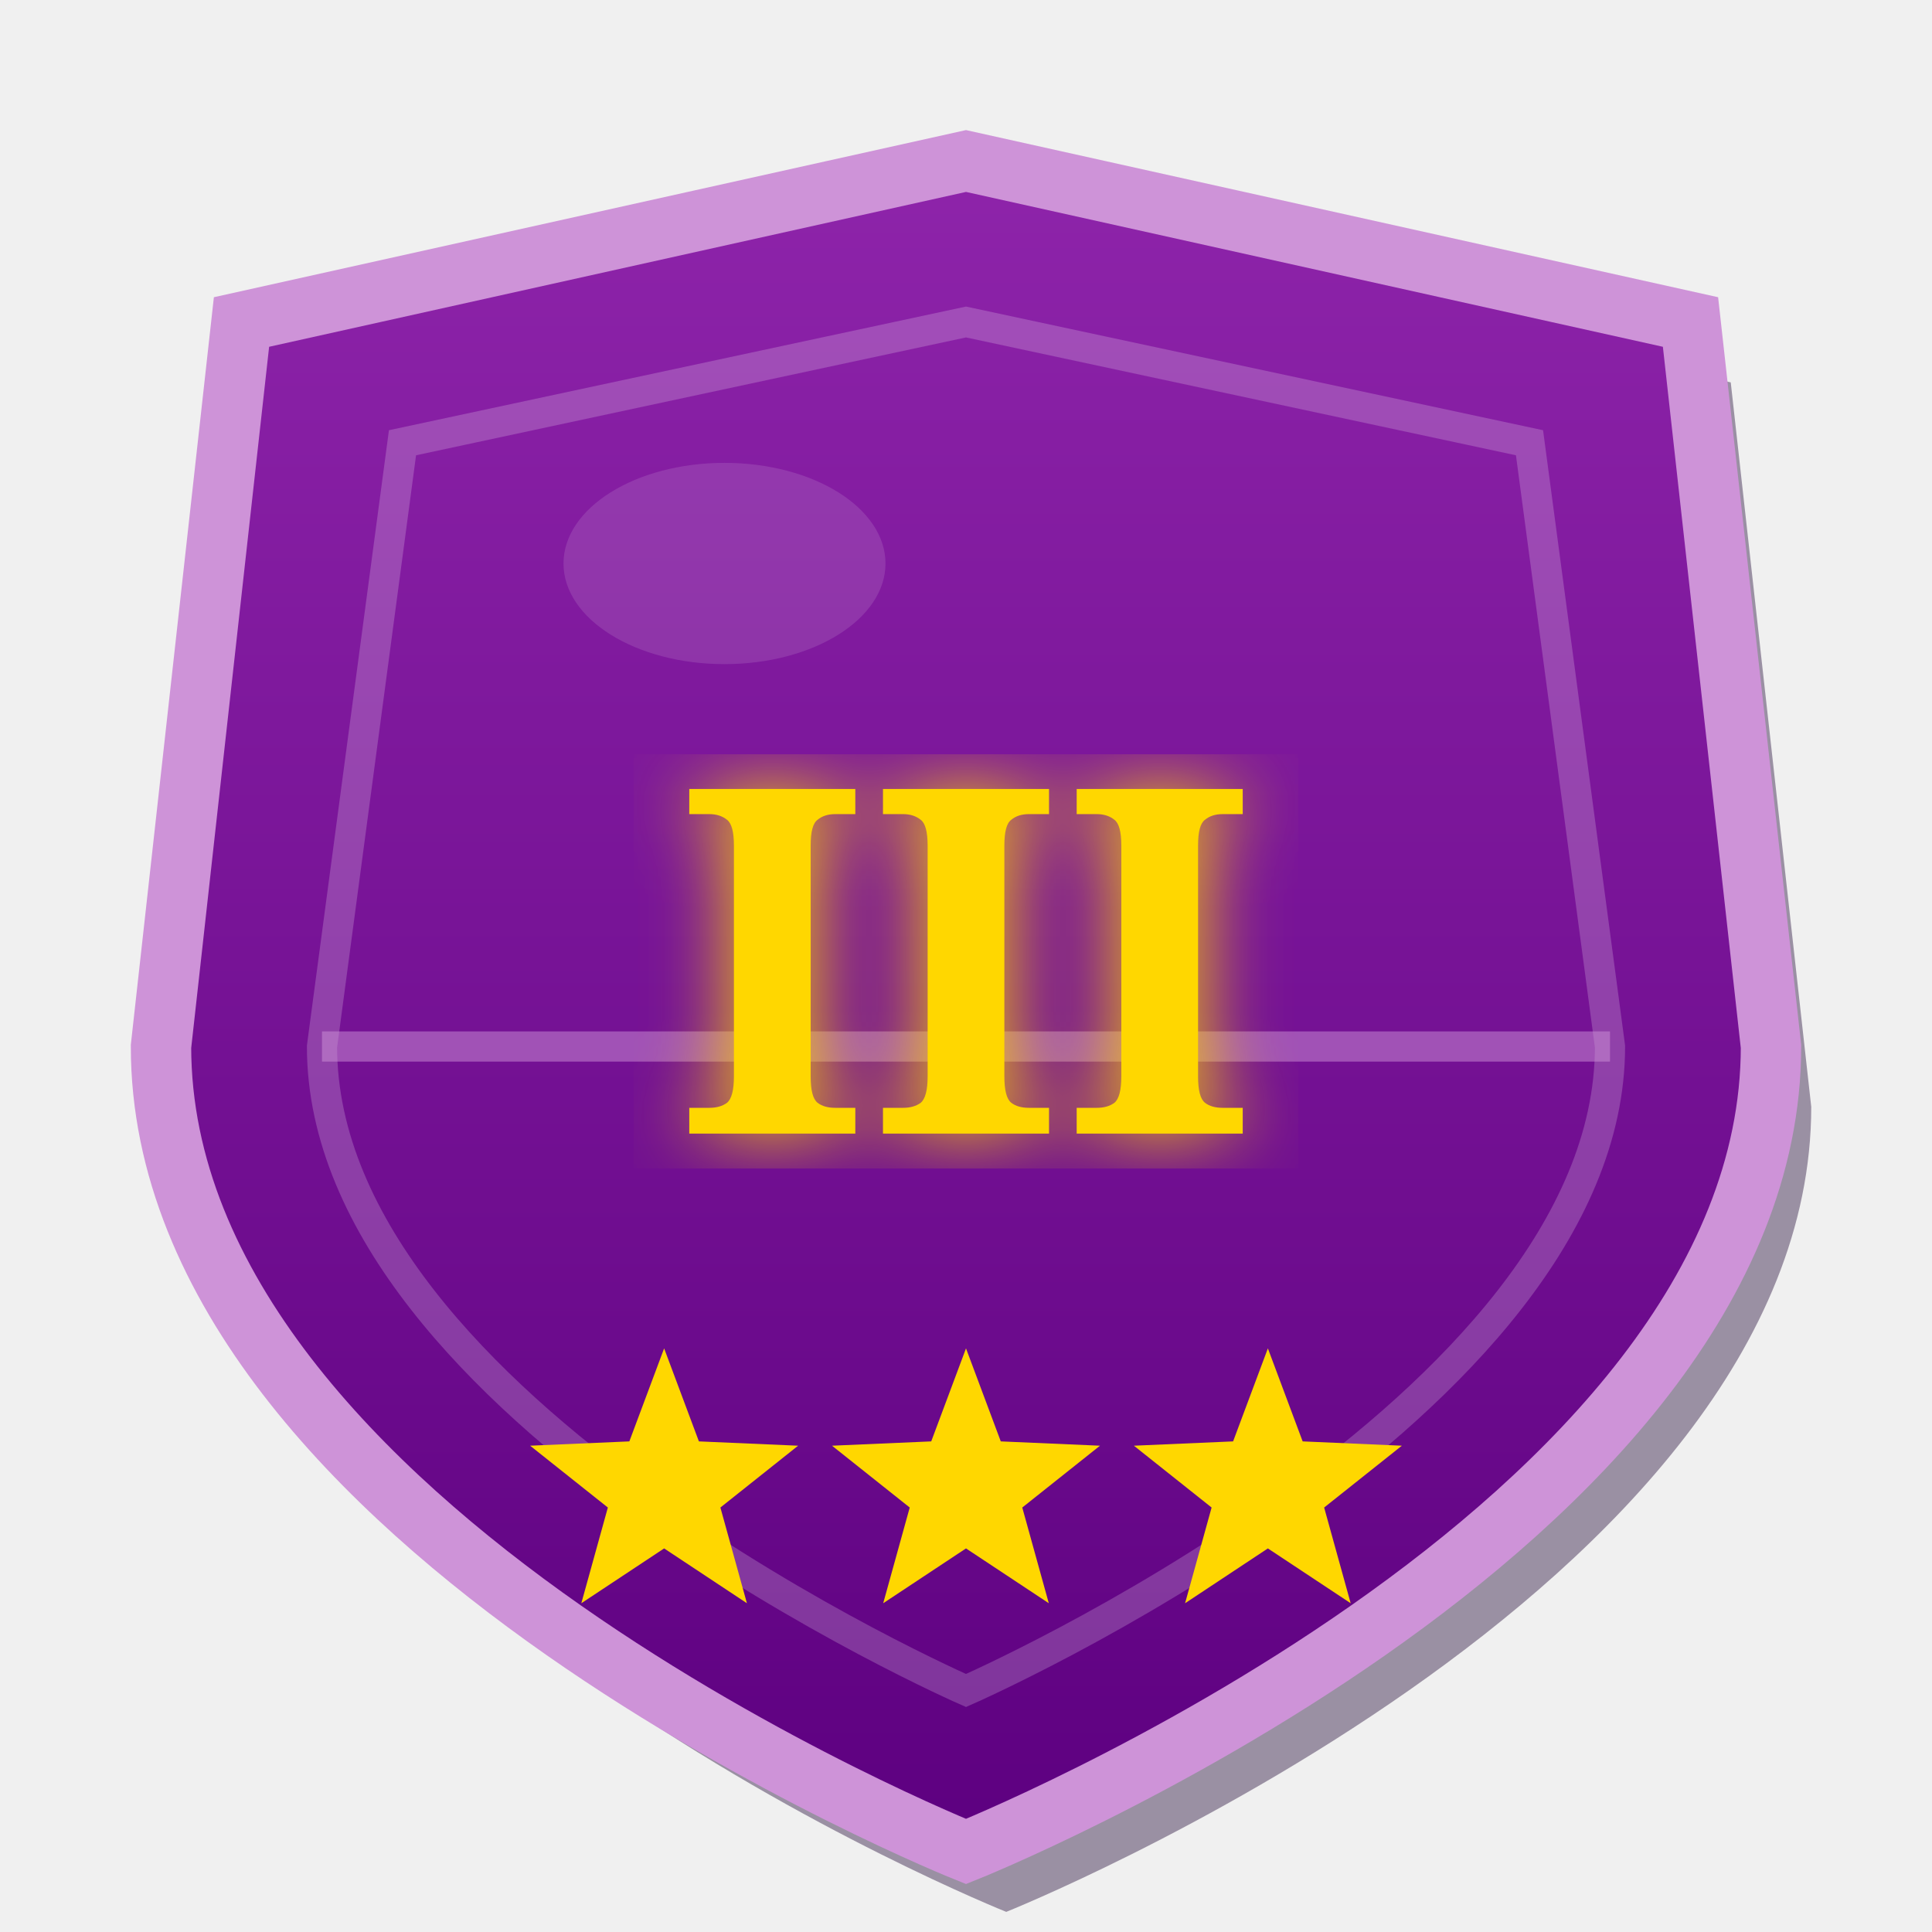
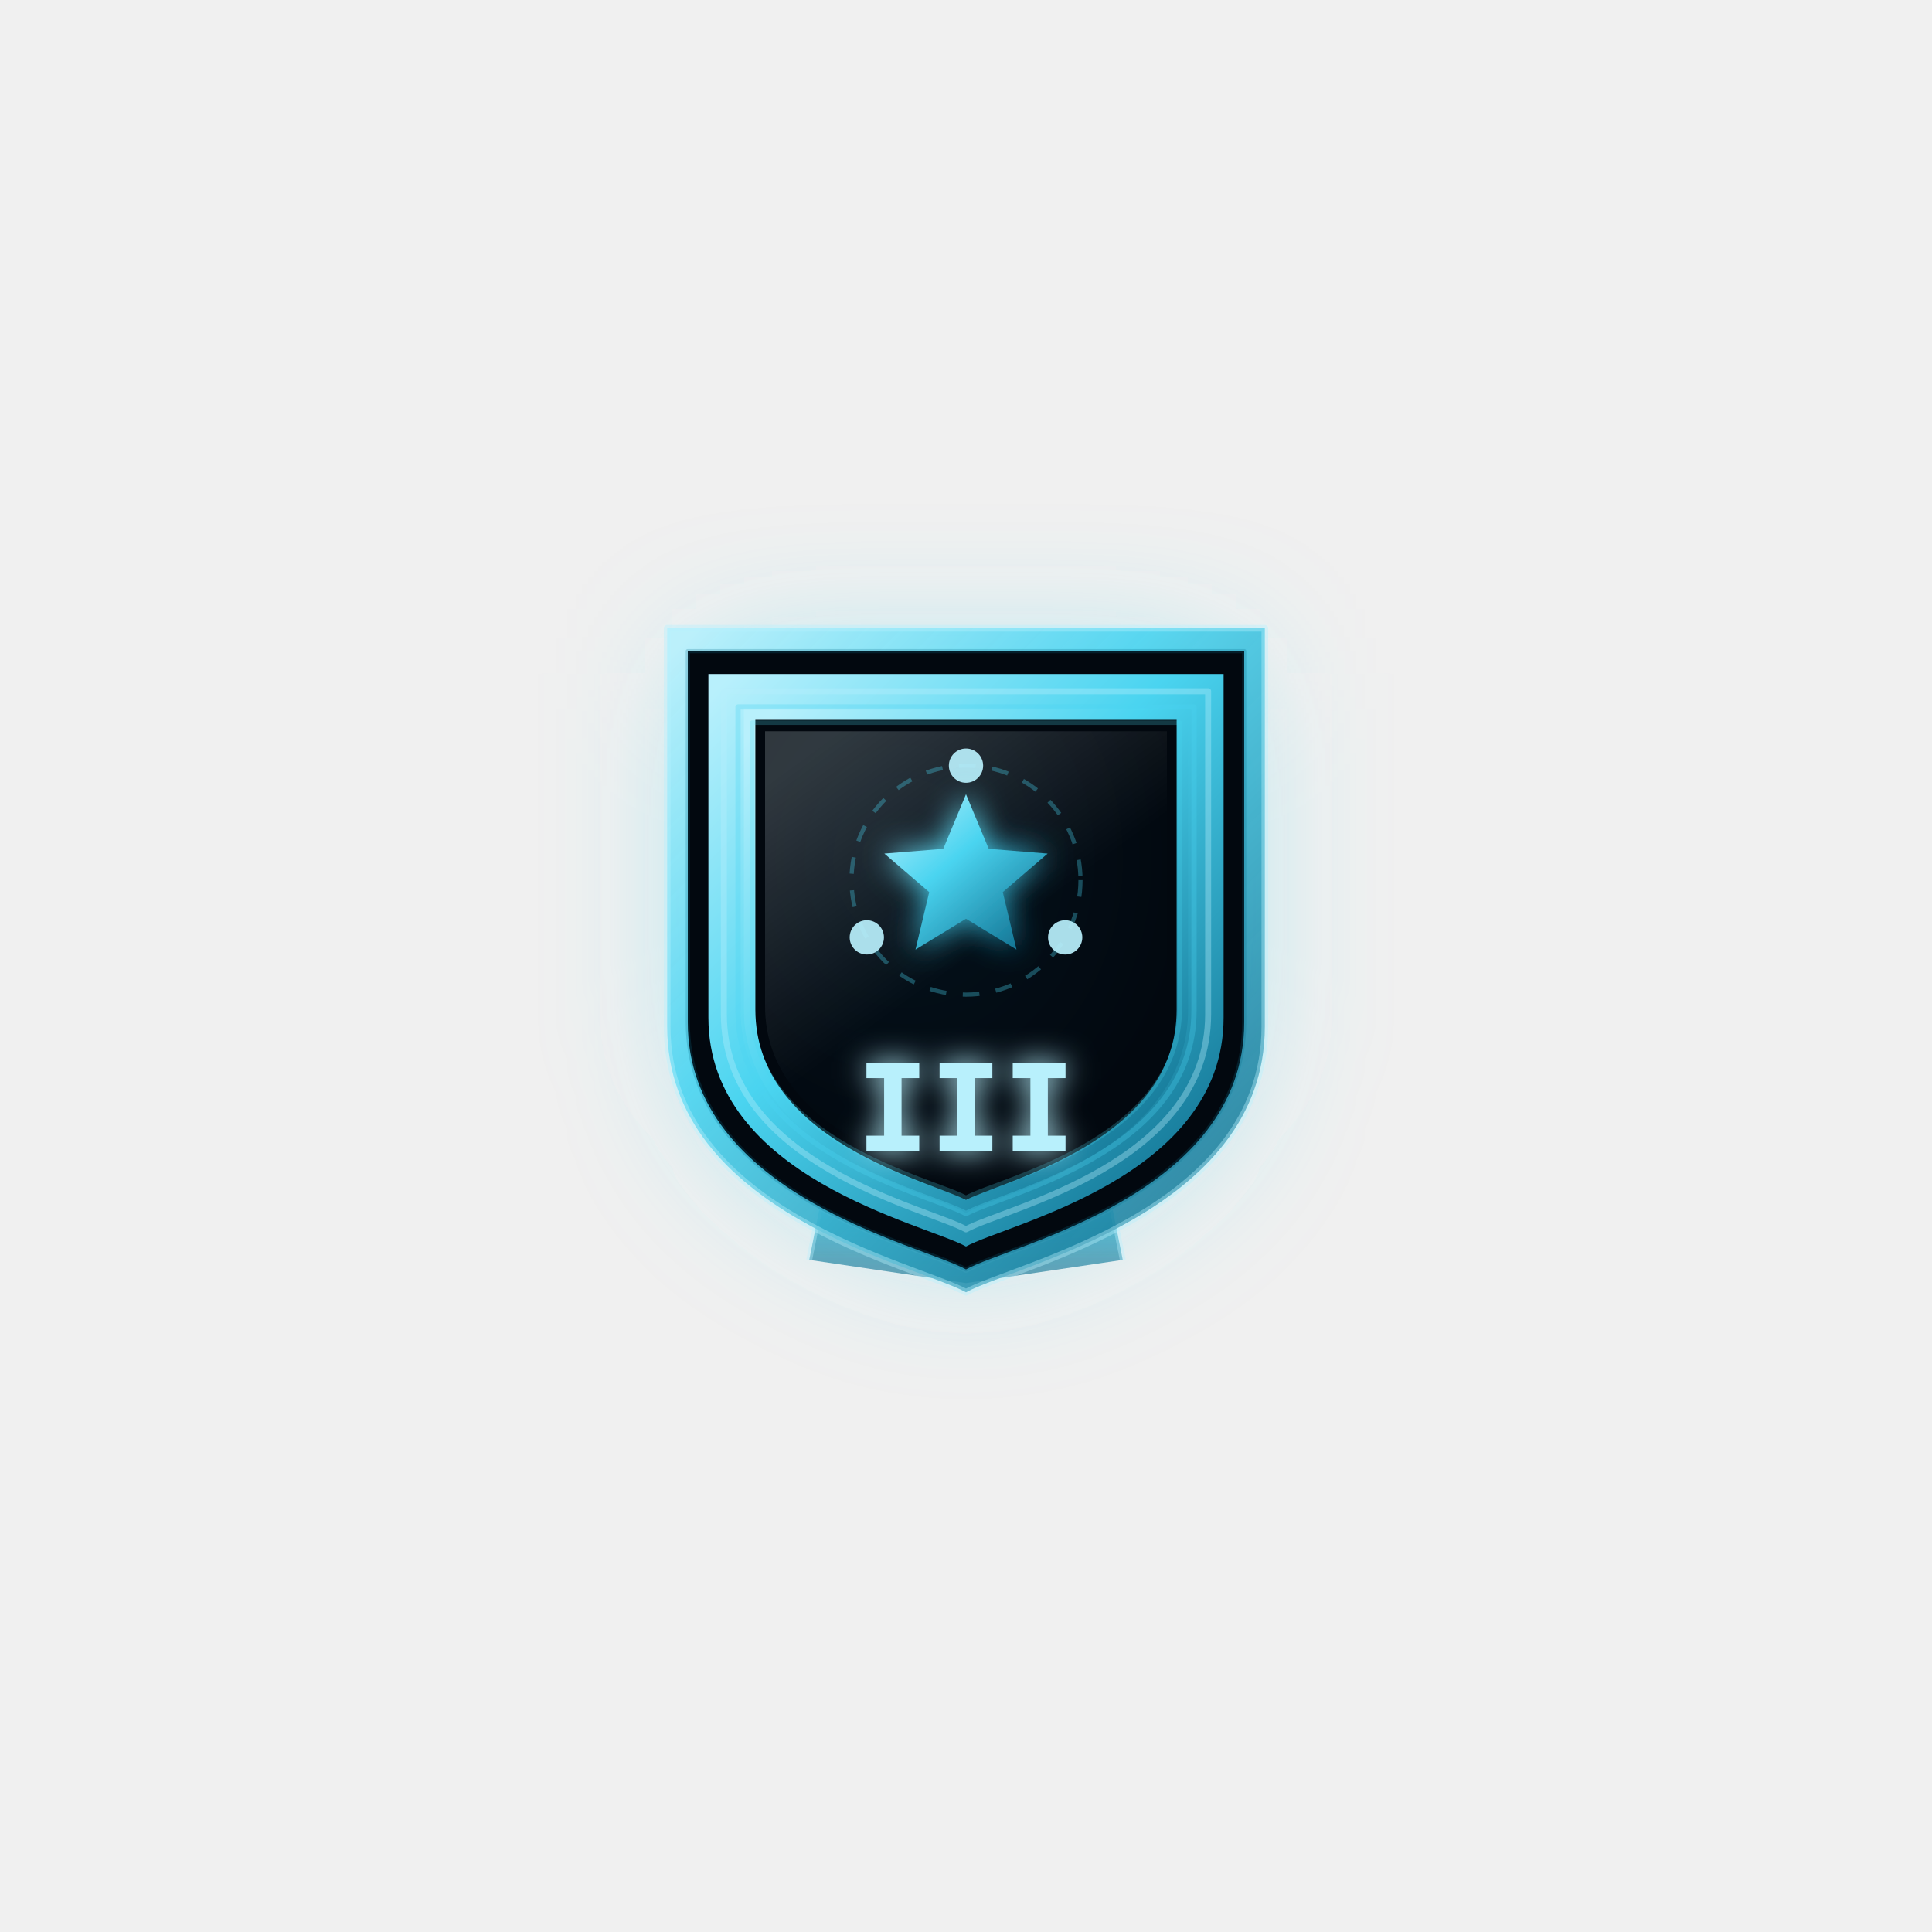
- <svg xmlns="http://www.w3.org/2000/svg" viewBox="0 0 48 48" role="img" aria-label="Prestige 3 Badge">
+ <svg xmlns="http://www.w3.org/2000/svg" width="232" height="232" viewBox="-73.10 -73.10 232.20 232.20" role="img" aria-label="Prestige 3 Badge">
  <defs>
-     <linearGradient id="pg_3" x1="0" y1="0" x2="0" y2="1">
-       <stop offset="0%" stop-color="#8E24AA" />
-       <stop offset="100%" stop-color="#5D0080" />
+     <radialGradient id="bgpre3" cx="35%" cy="28%" r="72%">
+       <stop offset="0%" stop-color="#04121c" />
+       <stop offset="100%" stop-color="#02080f" />
+     </radialGradient>
+     <linearGradient id="rimpre3" x1="5%" y1="0%" x2="95%" y2="100%">
+       <stop offset="0%" stop-color="#b8f0fc" />
+       <stop offset="42%" stop-color="#4ad4f0" />
+       <stop offset="100%" stop-color="#0c6888" />
    </linearGradient>
-     <filter id="psh_3">
-       <feGaussianBlur stdDeviation="1" result="b" />
+     <linearGradient id="shpre3" x1="18%" y1="0%" x2="82%" y2="100%">
+       <stop offset="0%" stop-color="white" stop-opacity="0.18" />
+       <stop offset="50%" stop-color="white" stop-opacity="0" />
+     </linearGradient>
+     <filter id="glpre3" x="-40%" y="-40%" width="180%" height="180%">
+       <feGaussianBlur stdDeviation="1.8" result="b" />
      <feMerge>
        <feMergeNode in="b" />
        <feMergeNode in="SourceGraphic" />
      </feMerge>
    </filter>
+     <filter id="halopre3" x="-120%" y="-120%" width="440%" height="440%">
+       <feGaussianBlur stdDeviation="9" result="b" />
+       <feMerge>
+         <feMergeNode in="b" />
+         <feMergeNode in="SourceGraphic" />
+       </feMerge>
+     </filter>
+     <linearGradient id="pgpre3_0" x1="5%" y1="0%" x2="95%" y2="100%">
+       <stop offset="0%" stop-color="#b8f0fc" stop-opacity="0.95" />
+       <stop offset="38%" stop-color="#4ad4f0" stop-opacity="0.9" />
+       <stop offset="100%" stop-color="#0c6888" stop-opacity="0.85" />
+     </linearGradient>
+     <linearGradient id="pgpre3_1" x1="5%" y1="0%" x2="95%" y2="100%">
+       <stop offset="0%" stop-color="#b8f0fc" stop-opacity="0.95" />
+       <stop offset="38%" stop-color="#4ad4f0" stop-opacity="0.9" />
+       <stop offset="100%" stop-color="#0c6888" stop-opacity="0.85" />
+     </linearGradient>
+     <linearGradient id="gappre3_0" x1="0%" y1="0%" x2="0%" y2="100%">
+       <stop offset="0%" stop-color="#4ad4f0" />
+       <stop offset="100%" stop-color="#0c6888" stop-opacity="0.65" />
+     </linearGradient>
  </defs>
-   <path d="M24,4 L42,8 L44,26 C44,38 24,46 24,46 C24,46 4,38 4,26 L6,8 Z" fill="#1A0030" opacity="0.4" transform="translate(1,1.5)" />
-   <path d="M24,4 L42,8 L44,26 C44,38 24,46 24,46 C24,46 4,38 4,26 L6,8 Z" fill="url(#pg_3)" />
-   <path d="M24,4 L42,8 L44,26 C44,38 24,46 24,46 C24,46 4,38 4,26 L6,8 Z" fill="none" stroke="#CE93D8" stroke-width="1.5" />
-   <path d="M24,8 L38,11 L40,26 C40,35 24,42 24,42 C24,42 8,35 8,26 L10,11 Z" fill="none" stroke="white" stroke-width="0.75" opacity="0.2" />
-   <line x1="8" y1="26" x2="40" y2="26" stroke="#CE93D8" stroke-width="0.75" opacity="0.5" />
-   <text x="24" y="24" text-anchor="middle" dominant-baseline="middle" font-family="Georgia,serif" font-size="12" font-weight="700" fill="#FFD700" filter="url(#psh_3)">III</text>
-   <path d="M16.500,33.500 L17.364,35.811 L19.829,35.918 L17.898,37.454 L18.557,39.832 L16.500,38.470 L14.443,39.832 L15.102,37.454 L13.171,35.918 L15.636,35.811 Z" fill="#FFD700" />
-   <path d="M24.000,33.500 L24.864,35.811 L27.329,35.918 L25.398,37.454 L26.057,39.832 L24.000,38.470 L21.943,39.832 L22.602,37.454 L20.671,35.918 L23.136,35.811 Z" fill="#FFD700" />
-   <path d="M31.500,33.500 L32.364,35.811 L34.829,35.918 L32.898,37.454 L33.557,39.832 L31.500,38.470 L29.443,39.832 L30.102,37.454 L28.171,35.918 L30.636,35.811 Z" fill="#FFD700" />
-   <ellipse cx="18" cy="14" rx="4" ry="2.5" fill="white" opacity="0.12" />
+   <path d="M12.04,7.912 L73.96,7.912 L73.96,49.192 C73.96,68.456 47.954,73.96 43.0,76.712 C38.046,73.96 12.04,68.456 12.04,49.192 Z" fill="#4ad4f0" fill-opacity="0.48" filter="url(#halopre3)" />
+   <path d="M25.72,70.52 L60.28,70.52 L61.84,78.32 L43.00,81.11 L24.16,78.32 Z" fill="url(#gappre3_0)" opacity="0.90" />
+   <path d="M25.72,70.52 L60.28,70.52" fill="none" stroke="#b8f0fc" stroke-width="0.9" stroke-opacity="0.50" />
+   <line x1="25.72" y1="70.52" x2="24.16" y2="78.32" stroke="#b8f0fc" stroke-width="0.7" stroke-opacity="0.38" />
+   <line x1="60.28" y1="70.52" x2="61.84" y2="78.32" stroke="#b8f0fc" stroke-width="0.7" stroke-opacity="0.38" />
+   <path d="M9.563,5.16 L76.437,5.16 L76.437,49.742 C76.437,70.548 48.35,76.492 43.0,79.464 C37.65,76.492 9.563,70.548 9.563,49.742 Z" fill="url(#pgpre3_0)" />
+   <path d="M12.04,7.912 L73.96,7.912 L73.96,49.192 C73.96,68.456 47.954,73.96 43.0,76.712 C38.046,73.96 12.04,68.456 12.04,49.192 Z" fill="#02080f" />
+   <path d="M9.563,5.16 L76.437,5.16 L76.437,49.742 C76.437,70.548 48.35,76.492 43.0,79.464 C37.65,76.492 9.563,70.548 9.563,49.742 Z" fill="none" stroke="#b8f0fc" stroke-width="0.8" stroke-opacity="0.48" stroke-linejoin="round" />
+   <path d="M12.04,7.912 L73.96,7.912 L73.96,49.192 C73.96,68.456 47.954,73.96 43.0,76.712 C38.046,73.96 12.04,68.456 12.04,49.192 Z" fill="none" stroke="#0c6888" stroke-width="0.5" stroke-opacity="0.28" stroke-linejoin="round" />
+   <path d="M7.086,2.408 L78.914,2.408 L78.914,50.293 C78.914,72.639 48.746,79.024 43.0,82.216 C37.254,79.024 7.086,72.639 7.086,50.293 Z" fill="url(#pgpre3_1)" />
+   <path d="M9.563,5.16 L76.437,5.16 L76.437,49.742 C76.437,70.548 48.35,76.492 43.0,79.464 C37.65,76.492 9.563,70.548 9.563,49.742 Z" fill="#02080f" />
+   <path d="M7.086,2.408 L78.914,2.408 L78.914,50.293 C78.914,72.639 48.746,79.024 43.0,82.216 C37.254,79.024 7.086,72.639 7.086,50.293 Z" fill="none" stroke="#b8f0fc" stroke-width="0.8" stroke-opacity="0.40" stroke-linejoin="round" />
+   <path d="M9.563,5.16 L76.437,5.16 L76.437,49.742 C76.437,70.548 48.35,76.492 43.0,79.464 C37.65,76.492 9.563,70.548 9.563,49.742 Z" fill="none" stroke="#0c6888" stroke-width="0.5" stroke-opacity="0.24" stroke-linejoin="round" />
+   <path d="M12.04,7.912 L73.96,7.912 L73.96,49.192 C73.96,68.456 47.954,73.96 43.0,76.712 C38.046,73.96 12.04,68.456 12.04,49.192 Z" fill="url(#rimpre3)" />
+   <path d="M16.994,12.728 L69.006,12.728 L69.006,48.229 C69.006,64.796 47.161,69.529 43.0,71.896 C38.839,69.529 16.994,64.796 16.994,48.229 Z" fill="#02080f" />
+   <path d="M16.994,12.728 L69.006,12.728 L69.006,48.229 C69.006,64.796 47.161,69.529 43.0,71.896 C38.839,69.529 16.994,64.796 16.994,48.229 Z" fill="none" stroke="url(#rimpre3)" stroke-width="1.38" />
+   <path d="M18.851,14.792 L67.149,14.792 L67.149,47.816 C67.149,63.227 46.864,67.63 43.0,69.832 C39.136,67.63 18.851,63.227 18.851,47.816 Z" fill="url(#bgpre3)" />
+   <path d="M18.851,14.792 L67.149,14.792 L67.149,47.816 C67.149,63.227 46.864,67.63 43.0,69.832 C39.136,67.63 18.851,63.227 18.851,47.816 Z" fill="url(#shpre3)" />
+   <path d="M13.898,9.976 L72.102,9.976 L72.102,48.779 C72.102,66.887 47.656,72.061 43.0,74.648 C38.344,72.061 13.898,66.887 13.898,48.779 Z" fill="none" stroke="#b8f0fc" stroke-width="0.72" stroke-opacity="0.36" stroke-linejoin="round" />
+   <path d="M15.6,11.868 L70.4,11.868 L70.4,48.401 C70.4,65.449 47.384,70.32 43.0,72.756 C38.616,70.32 15.6,65.449 15.6,48.401 Z" fill="none" stroke="#4ad4f0" stroke-width="0.63" stroke-opacity="0.30" stroke-linejoin="round" />
+   <path d="M17.303,13.76 L68.697,13.76 L68.697,48.022 C68.697,64.012 47.111,68.58 43.0,70.864 C38.889,68.58 17.303,64.012 17.303,48.022 Z" fill="none" stroke="#4ad4f0" stroke-width="0.54" stroke-opacity="0.24" stroke-linejoin="round" />
+   <circle cx="43.00" cy="32.68" r="13.76" fill="none" stroke="#4ad4f0" stroke-width="0.5" stroke-opacity="0.32" stroke-dasharray="2 2" />
+   <circle cx="43.00" cy="18.92" r="2.06" fill="#b8f0fc" opacity="0.92" />
+   <circle cx="54.92" cy="39.56" r="2.06" fill="#b8f0fc" opacity="0.92" />
+   <circle cx="31.08" cy="39.56" r="2.06" fill="#b8f0fc" opacity="0.92" />
+   <path d="M43.00,22.36L45.73,28.92L52.81,29.49L47.42,34.12L49.07,41.03L43.00,37.32L36.93,41.03L38.58,34.12L33.19,29.49L40.27,28.92Z" fill="url(#rimpre3)" filter="url(#glpre3)" />
+   <text x="43.00" y="60.20" text-anchor="middle" dominant-baseline="central" font-family="Orbitron,monospace" font-weight="900" font-size="14.6" fill="#b8f0fc" filter="url(#glpre3)">III</text>
</svg>
